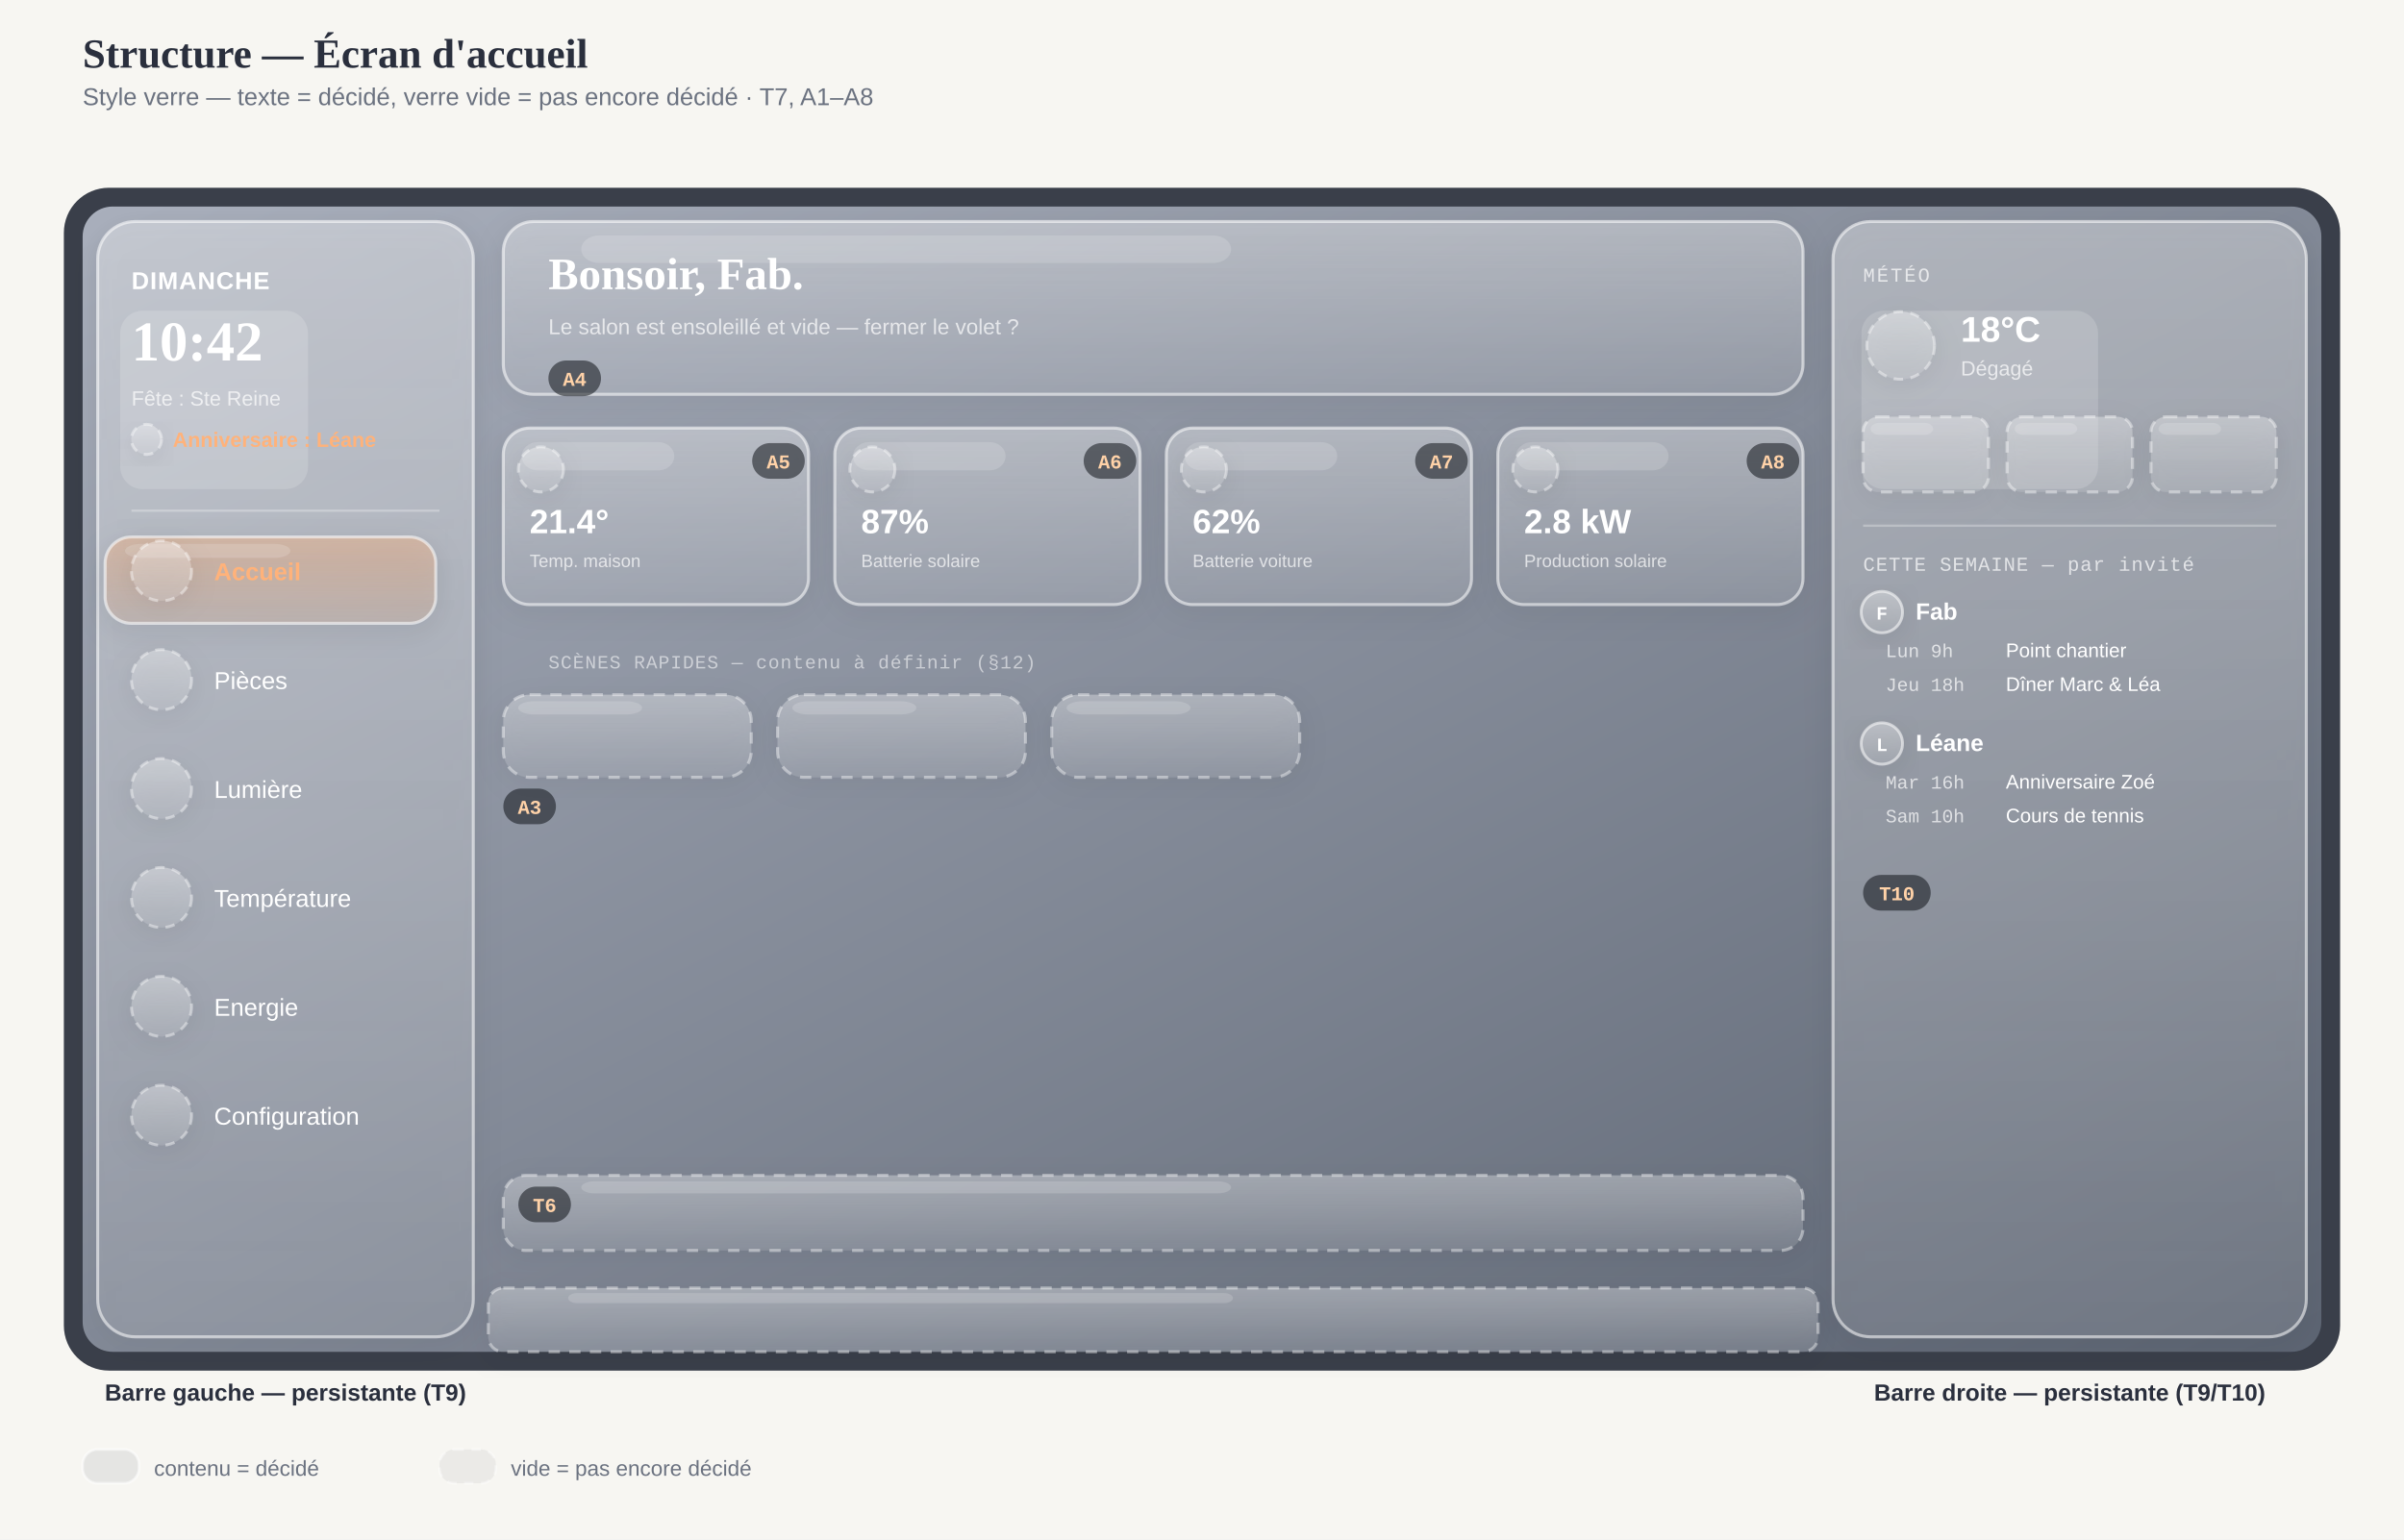
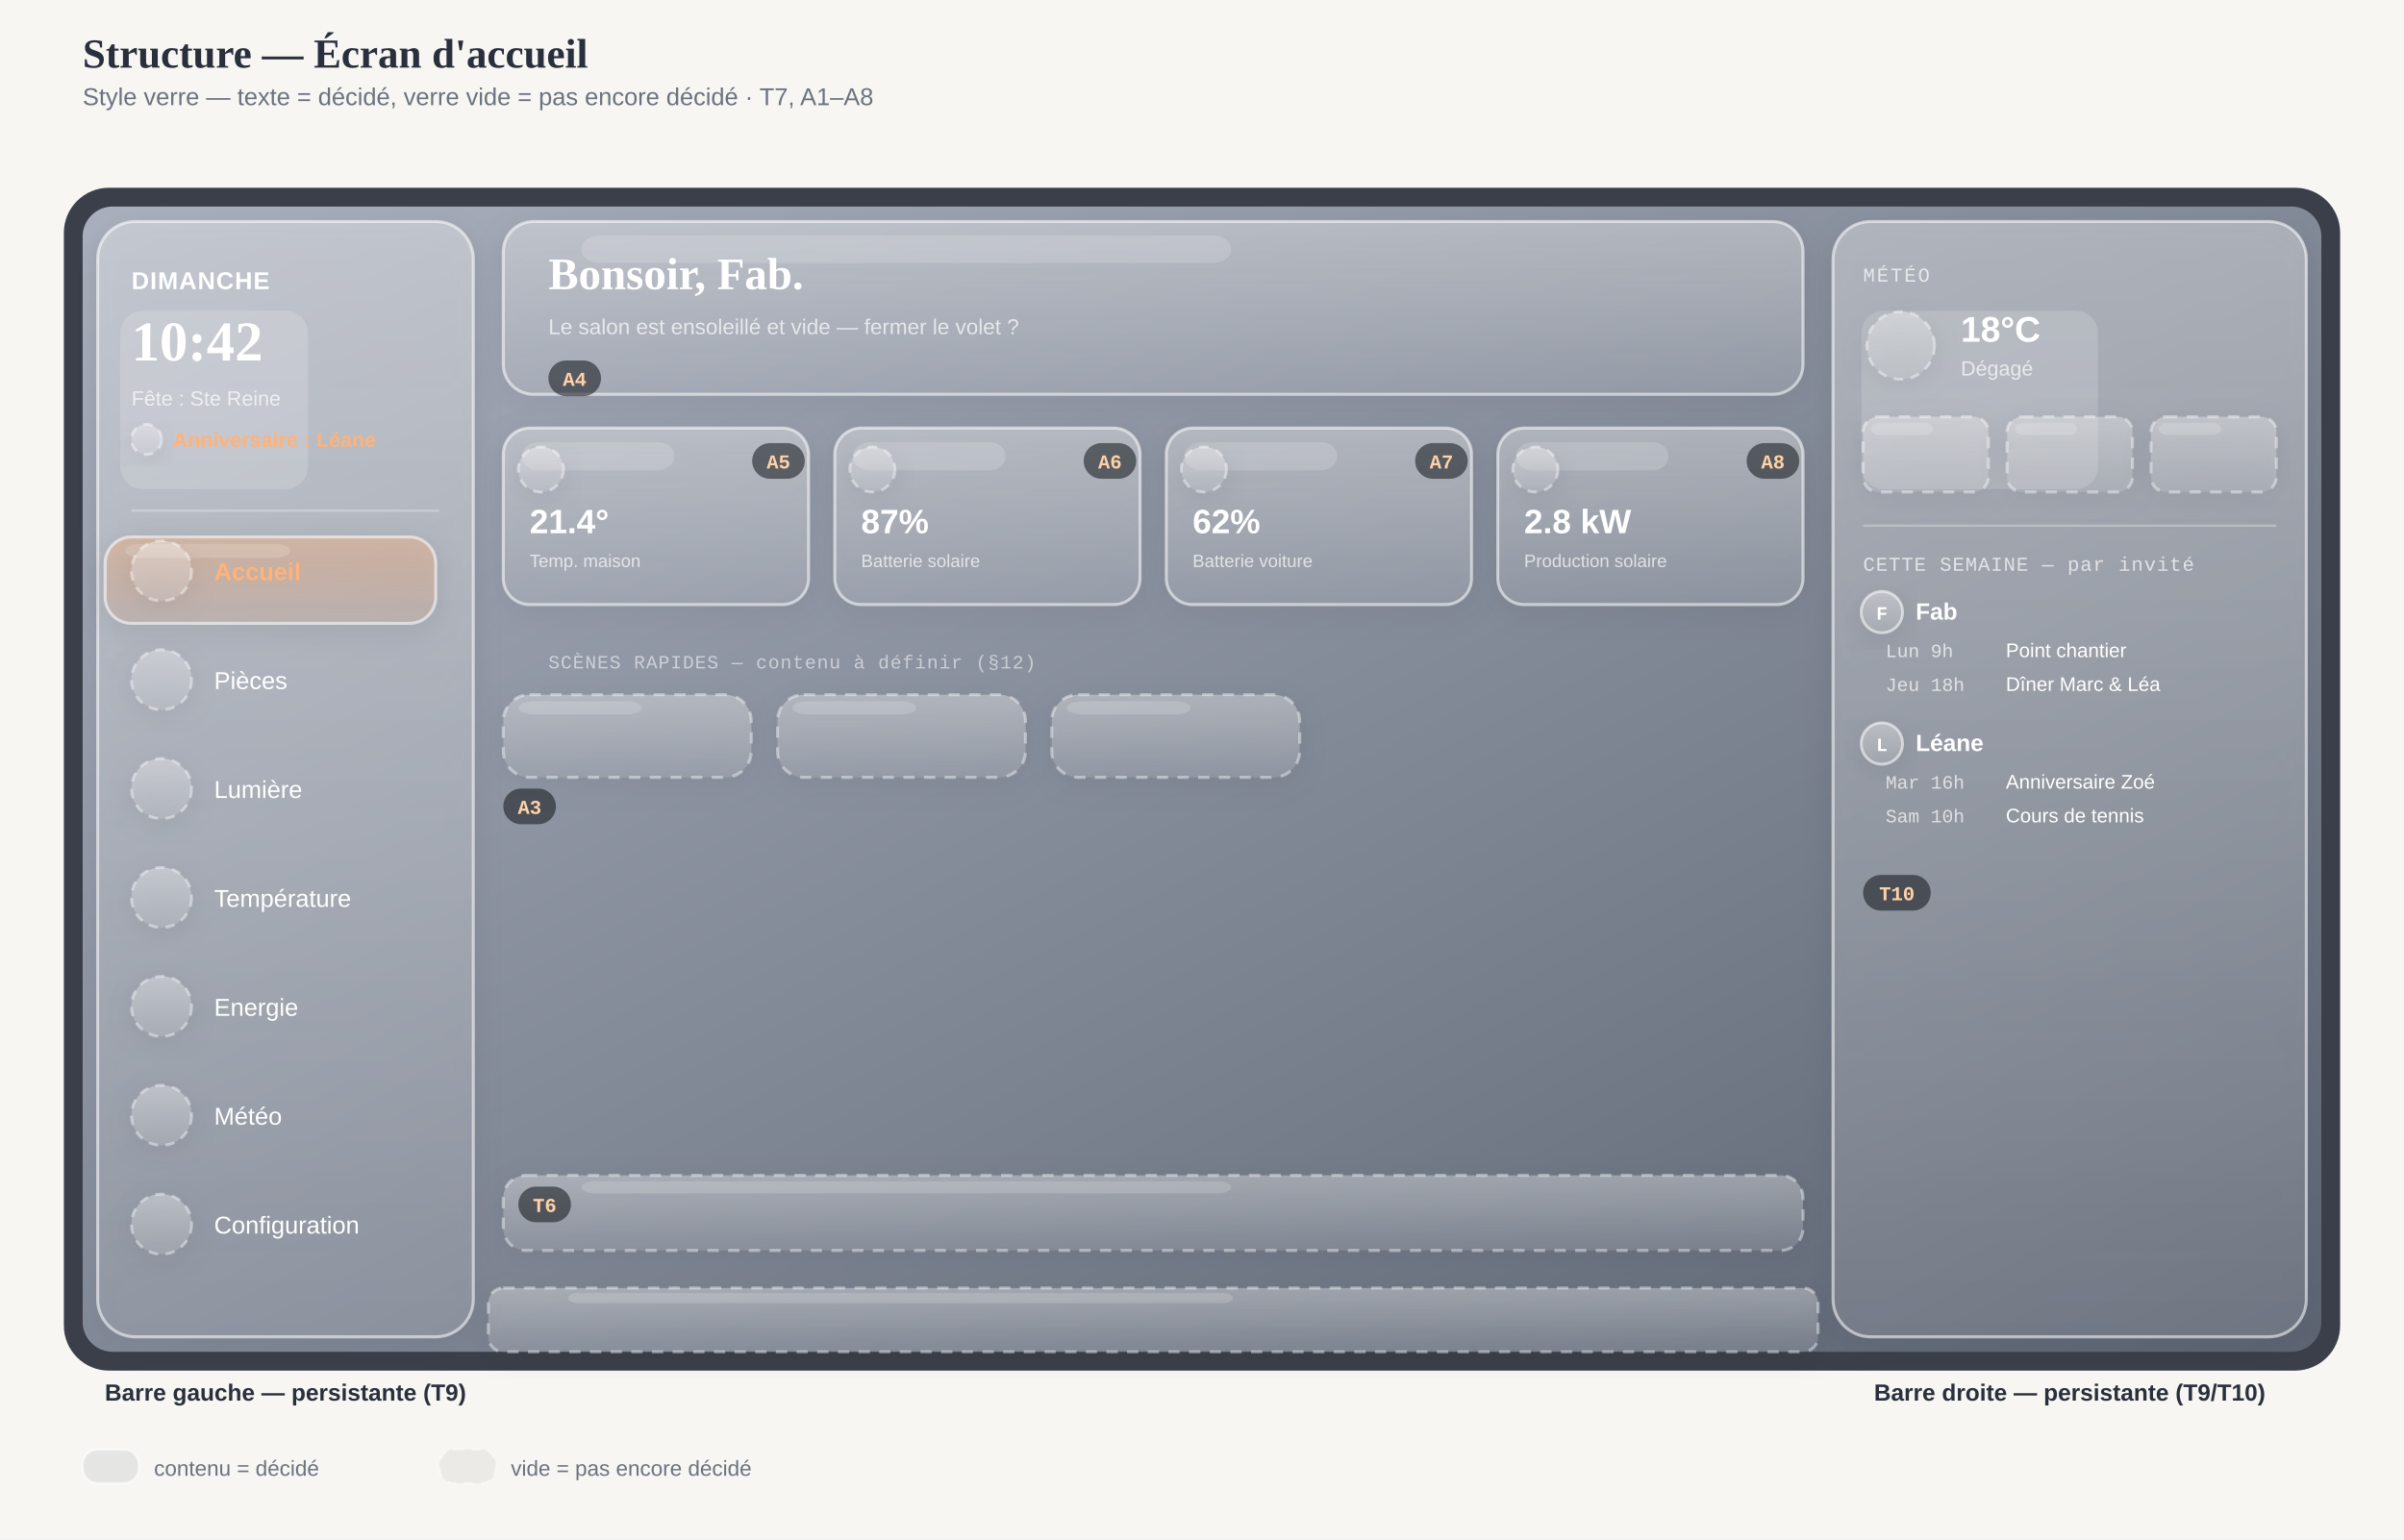
<svg xmlns="http://www.w3.org/2000/svg" viewBox="0 0 1280 820" width="1280" height="820">
  <defs>
    <filter id="glassShadow" x="-40%" y="-40%" width="180%" height="180%">
      <feDropShadow dx="0" dy="5" stdDeviation="7" flood-color="#000000" flood-opacity="0.28" />
    </filter>
    <linearGradient id="bgGrad" x1="0" y1="0" x2="1" y2="1">
      <stop offset="0" stop-color="#aab0bd" />
      <stop offset="1" stop-color="#5c6472" />
    </linearGradient>
    <linearGradient id="g1" x1="0" y1="0" x2="0" y2="1">
      <stop offset="0" stop-color="rgba(255,255,255,0.32)" />
      <stop offset="1" stop-color="rgba(255,255,255,0.10)" />
    </linearGradient>
-     <linearGradient id="g10" x1="0" y1="0" x2="0" y2="1">
-       <stop offset="0" stop-color="rgba(255,255,255,0.32)" />
-       <stop offset="1" stop-color="rgba(255,255,255,0.10)" />
-     </linearGradient>
-     <linearGradient id="g12" x1="0" y1="0" x2="0" y2="1">
+     <linearGradient id="g11" x1="0" y1="0" x2="0" y2="1">
      <stop offset="0" stop-color="rgba(255,255,255,0.32)" />
      <stop offset="1" stop-color="rgba(255,255,255,0.10)" />
    </linearGradient>
    <linearGradient id="g13" x1="0" y1="0" x2="0" y2="1">
      <stop offset="0" stop-color="rgba(255,255,255,0.32)" />
      <stop offset="1" stop-color="rgba(255,255,255,0.10)" />
    </linearGradient>
    <linearGradient id="g14" x1="0" y1="0" x2="0" y2="1">
      <stop offset="0" stop-color="rgba(255,255,255,0.32)" />
      <stop offset="1" stop-color="rgba(255,255,255,0.10)" />
    </linearGradient>
-     <linearGradient id="g17" x1="0" y1="0" x2="0" y2="1">
+     <linearGradient id="g15" x1="0" y1="0" x2="0" y2="1">
      <stop offset="0" stop-color="rgba(255,255,255,0.32)" />
      <stop offset="1" stop-color="rgba(255,255,255,0.10)" />
    </linearGradient>
    <linearGradient id="g18" x1="0" y1="0" x2="0" y2="1">
      <stop offset="0" stop-color="rgba(255,255,255,0.32)" />
      <stop offset="1" stop-color="rgba(255,255,255,0.10)" />
    </linearGradient>
    <linearGradient id="g19" x1="0" y1="0" x2="0" y2="1">
      <stop offset="0" stop-color="rgba(255,255,255,0.32)" />
      <stop offset="1" stop-color="rgba(255,255,255,0.10)" />
    </linearGradient>
-     <linearGradient id="g21" x1="0" y1="0" x2="0" y2="1">
-       <stop offset="0" stop-color="rgba(255,255,255,0.32)" />
-       <stop offset="1" stop-color="rgba(255,255,255,0.10)" />
-     </linearGradient>
-     <linearGradient id="g23" x1="0" y1="0" x2="0" y2="1">
-       <stop offset="0" stop-color="rgba(255,255,255,0.32)" />
-       <stop offset="1" stop-color="rgba(255,255,255,0.10)" />
-     </linearGradient>
-     <linearGradient id="g25" x1="0" y1="0" x2="0" y2="1">
-       <stop offset="0" stop-color="rgba(255,255,255,0.32)" />
-       <stop offset="1" stop-color="rgba(255,255,255,0.10)" />
-     </linearGradient>
-     <linearGradient id="g27" x1="0" y1="0" x2="0" y2="1">
+     <linearGradient id="g20" x1="0" y1="0" x2="0" y2="1">
+       <stop offset="0" stop-color="rgba(255,255,255,0.32)" />
+       <stop offset="1" stop-color="rgba(255,255,255,0.10)" />
+     </linearGradient>
+     <linearGradient id="g22" x1="0" y1="0" x2="0" y2="1">
+       <stop offset="0" stop-color="rgba(255,255,255,0.32)" />
+       <stop offset="1" stop-color="rgba(255,255,255,0.10)" />
+     </linearGradient>
+     <linearGradient id="g24" x1="0" y1="0" x2="0" y2="1">
+       <stop offset="0" stop-color="rgba(255,255,255,0.32)" />
+       <stop offset="1" stop-color="rgba(255,255,255,0.10)" />
+     </linearGradient>
+     <linearGradient id="g26" x1="0" y1="0" x2="0" y2="1">
      <stop offset="0" stop-color="rgba(255,255,255,0.32)" />
      <stop offset="1" stop-color="rgba(255,255,255,0.10)" />
    </linearGradient>
    <linearGradient id="g28" x1="0" y1="0" x2="0" y2="1">
      <stop offset="0" stop-color="rgba(255,255,255,0.32)" />
      <stop offset="1" stop-color="rgba(255,255,255,0.10)" />
    </linearGradient>
    <linearGradient id="g29" x1="0" y1="0" x2="0" y2="1">
      <stop offset="0" stop-color="rgba(255,255,255,0.32)" />
      <stop offset="1" stop-color="rgba(255,255,255,0.10)" />
    </linearGradient>
    <linearGradient id="g3" x1="0" y1="0" x2="0" y2="1">
      <stop offset="0" stop-color="rgba(255,178,122,0.38)" />
      <stop offset="1" stop-color="rgba(255,178,122,0.14)" />
    </linearGradient>
    <linearGradient id="g30" x1="0" y1="0" x2="0" y2="1">
      <stop offset="0" stop-color="rgba(255,255,255,0.32)" />
      <stop offset="1" stop-color="rgba(255,255,255,0.10)" />
    </linearGradient>
-     <linearGradient id="gc11" x1="0" y1="0" x2="0" y2="1">
-       <stop offset="0" stop-color="rgba(255,255,255,0.34)" />
-       <stop offset="1" stop-color="rgba(255,255,255,0.10)" />
-     </linearGradient>
-     <linearGradient id="gc15" x1="0" y1="0" x2="0" y2="1">
+     <linearGradient id="g31" x1="0" y1="0" x2="0" y2="1">
+       <stop offset="0" stop-color="rgba(255,255,255,0.32)" />
+       <stop offset="1" stop-color="rgba(255,255,255,0.10)" />
+     </linearGradient>
+     <linearGradient id="gc10" x1="0" y1="0" x2="0" y2="1">
+       <stop offset="0" stop-color="rgba(255,255,255,0.34)" />
+       <stop offset="1" stop-color="rgba(255,255,255,0.10)" />
+     </linearGradient>
+     <linearGradient id="gc12" x1="0" y1="0" x2="0" y2="1">
      <stop offset="0" stop-color="rgba(255,255,255,0.34)" />
      <stop offset="1" stop-color="rgba(255,255,255,0.10)" />
    </linearGradient>
    <linearGradient id="gc16" x1="0" y1="0" x2="0" y2="1">
      <stop offset="0" stop-color="rgba(255,255,255,0.34)" />
      <stop offset="1" stop-color="rgba(255,255,255,0.10)" />
    </linearGradient>
+     <linearGradient id="gc17" x1="0" y1="0" x2="0" y2="1">
+       <stop offset="0" stop-color="rgba(255,255,255,0.34)" />
+       <stop offset="1" stop-color="rgba(255,255,255,0.10)" />
+     </linearGradient>
    <linearGradient id="gc2" x1="0" y1="0" x2="0" y2="1">
      <stop offset="0" stop-color="rgba(255,255,255,0.34)" />
      <stop offset="1" stop-color="rgba(255,255,255,0.10)" />
    </linearGradient>
-     <linearGradient id="gc20" x1="0" y1="0" x2="0" y2="1">
-       <stop offset="0" stop-color="rgba(255,255,255,0.34)" />
-       <stop offset="1" stop-color="rgba(255,255,255,0.10)" />
-     </linearGradient>
-     <linearGradient id="gc22" x1="0" y1="0" x2="0" y2="1">
-       <stop offset="0" stop-color="rgba(255,255,255,0.34)" />
-       <stop offset="1" stop-color="rgba(255,255,255,0.10)" />
-     </linearGradient>
-     <linearGradient id="gc24" x1="0" y1="0" x2="0" y2="1">
-       <stop offset="0" stop-color="rgba(255,255,255,0.34)" />
-       <stop offset="1" stop-color="rgba(255,255,255,0.10)" />
-     </linearGradient>
-     <linearGradient id="gc26" x1="0" y1="0" x2="0" y2="1">
+     <linearGradient id="gc21" x1="0" y1="0" x2="0" y2="1">
+       <stop offset="0" stop-color="rgba(255,255,255,0.34)" />
+       <stop offset="1" stop-color="rgba(255,255,255,0.10)" />
+     </linearGradient>
+     <linearGradient id="gc23" x1="0" y1="0" x2="0" y2="1">
+       <stop offset="0" stop-color="rgba(255,255,255,0.34)" />
+       <stop offset="1" stop-color="rgba(255,255,255,0.10)" />
+     </linearGradient>
+     <linearGradient id="gc25" x1="0" y1="0" x2="0" y2="1">
+       <stop offset="0" stop-color="rgba(255,255,255,0.34)" />
+       <stop offset="1" stop-color="rgba(255,255,255,0.10)" />
+     </linearGradient>
+     <linearGradient id="gc27" x1="0" y1="0" x2="0" y2="1">
      <stop offset="0" stop-color="rgba(255,255,255,0.34)" />
      <stop offset="1" stop-color="rgba(255,255,255,0.10)" />
    </linearGradient>
    <linearGradient id="gc4" x1="0" y1="0" x2="0" y2="1">
      <stop offset="0" stop-color="rgba(255,255,255,0.34)" />
      <stop offset="1" stop-color="rgba(255,255,255,0.10)" />
    </linearGradient>
    <linearGradient id="gc5" x1="0" y1="0" x2="0" y2="1">
      <stop offset="0" stop-color="rgba(255,255,255,0.34)" />
      <stop offset="1" stop-color="rgba(255,255,255,0.10)" />
    </linearGradient>
    <linearGradient id="gc6" x1="0" y1="0" x2="0" y2="1">
      <stop offset="0" stop-color="rgba(255,255,255,0.34)" />
      <stop offset="1" stop-color="rgba(255,255,255,0.10)" />
    </linearGradient>
    <linearGradient id="gc7" x1="0" y1="0" x2="0" y2="1">
      <stop offset="0" stop-color="rgba(255,255,255,0.34)" />
      <stop offset="1" stop-color="rgba(255,255,255,0.10)" />
    </linearGradient>
    <linearGradient id="gc8" x1="0" y1="0" x2="0" y2="1">
      <stop offset="0" stop-color="rgba(255,255,255,0.34)" />
      <stop offset="1" stop-color="rgba(255,255,255,0.10)" />
    </linearGradient>
    <linearGradient id="gc9" x1="0" y1="0" x2="0" y2="1">
      <stop offset="0" stop-color="rgba(255,255,255,0.34)" />
      <stop offset="1" stop-color="rgba(255,255,255,0.10)" />
    </linearGradient>
  </defs>
  <rect x="0" y="0" width="1280" height="820" fill="#f7f6f2" />
  <text x="44.0" y="36.0" font-family="Georgia, 'Times New Roman', serif" font-size="22" font-weight="700" fill="#2a2f3d" text-anchor="start">Structure — Écran d'accueil</text>
  <text x="44.0" y="56.0" font-family="Arial, Helvetica, sans-serif" font-size="13" font-weight="400" fill="#6b7280" text-anchor="start">Style verre — texte = décidé, verre vide = pas encore décidé · T7, A1–A8</text>
  <rect x="34" y="100" width="1212" height="630" rx="24" fill="#3a3f4a" />
  <rect x="44" y="110" width="1192" height="610" rx="16" fill="url(#bgGrad)" />
  <rect x="52.0" y="118.0" width="200.0" height="594.0" rx="20" fill="url(#g1)" stroke="rgba(255,255,255,0.55)" stroke-width="1.6" filter="url(#glassShadow)" />
  <rect x="64.0" y="165.5" width="100.0" height="95.0" rx="12.0" fill="rgba(255,255,255,0.16)" />
  <text x="70.0" y="154.0" font-family="Arial, Helvetica, sans-serif" font-size="13" font-weight="700" fill="#ffffff" text-anchor="start" letter-spacing="0.5px">DIMANCHE</text>
  <text x="70.0" y="192.0" font-family="Georgia, 'Times New Roman', serif" font-size="30" font-weight="700" fill="#ffffff" text-anchor="start">10:42</text>
  <text x="70.0" y="216.0" font-family="Arial, Helvetica, sans-serif" font-size="11" font-weight="400" fill="rgba(255,255,255,0.70)" text-anchor="start">Fête : Ste Reine</text>
  <circle cx="78.0" cy="234.0" r="8.0" fill="url(#gc2)" stroke="rgba(255,255,255,0.40)" stroke-width="1.5" stroke-dasharray="5,4" filter="url(#glassShadow)" />
  <text x="92.0" y="238.0" font-family="Arial, Helvetica, sans-serif" font-size="11" font-weight="700" fill="#ffb27a" text-anchor="start">Anniversaire : Léane</text>
  <line x1="70.0" y1="272.0" x2="234.0" y2="272.0" stroke="rgba(255,255,255,0.28)" stroke-width="1.2" />
  <rect x="56.0" y="286.0" width="176.0" height="46.0" rx="14" fill="url(#g3)" stroke="rgba(255,255,255,0.55)" stroke-width="1.6" filter="url(#glassShadow)" />
  <rect x="66.6" y="289.7" width="88.0" height="7.4" rx="8.4" fill="rgba(255,255,255,0.16)" />
  <circle cx="86.0" cy="304.0" r="16.0" fill="url(#gc4)" stroke="rgba(255,255,255,0.40)" stroke-width="1.5" stroke-dasharray="5,4" filter="url(#glassShadow)" />
  <text x="114.0" y="309.0" font-family="Arial, Helvetica, sans-serif" font-size="13" font-weight="700" fill="#ffb27a" text-anchor="start">Accueil</text>
  <circle cx="86.0" cy="362.0" r="16.0" fill="url(#gc5)" stroke="rgba(255,255,255,0.40)" stroke-width="1.5" stroke-dasharray="5,4" filter="url(#glassShadow)" />
  <text x="114.0" y="367.0" font-family="Arial, Helvetica, sans-serif" font-size="13" font-weight="400" fill="#ffffff" text-anchor="start">Pièces</text>
  <circle cx="86.0" cy="420.0" r="16.0" fill="url(#gc6)" stroke="rgba(255,255,255,0.40)" stroke-width="1.5" stroke-dasharray="5,4" filter="url(#glassShadow)" />
  <text x="114.0" y="425.0" font-family="Arial, Helvetica, sans-serif" font-size="13" font-weight="400" fill="#ffffff" text-anchor="start">Lumière</text>
  <circle cx="86.0" cy="478.0" r="16.0" fill="url(#gc7)" stroke="rgba(255,255,255,0.40)" stroke-width="1.5" stroke-dasharray="5,4" filter="url(#glassShadow)" />
  <text x="114.0" y="483.0" font-family="Arial, Helvetica, sans-serif" font-size="13" font-weight="400" fill="#ffffff" text-anchor="start">Température</text>
  <circle cx="86.0" cy="536.0" r="16.0" fill="url(#gc8)" stroke="rgba(255,255,255,0.40)" stroke-width="1.5" stroke-dasharray="5,4" filter="url(#glassShadow)" />
  <text x="114.0" y="541.0" font-family="Arial, Helvetica, sans-serif" font-size="13" font-weight="400" fill="#ffffff" text-anchor="start">Energie</text>
  <circle cx="86.0" cy="594.0" r="16.0" fill="url(#gc9)" stroke="rgba(255,255,255,0.40)" stroke-width="1.5" stroke-dasharray="5,4" filter="url(#glassShadow)" />
-   <text x="114.0" y="599.0" font-family="Arial, Helvetica, sans-serif" font-size="13" font-weight="400" fill="#ffffff" text-anchor="start">Configuration</text>
+   <text x="114.0" y="599.0" font-family="Arial, Helvetica, sans-serif" font-size="13" font-weight="400" fill="#ffffff" text-anchor="start">Météo</text>
+   <circle cx="86.0" cy="652.0" r="16.0" fill="url(#gc10)" stroke="rgba(255,255,255,0.40)" stroke-width="1.5" stroke-dasharray="5,4" filter="url(#glassShadow)" />
+   <text x="114.0" y="657.0" font-family="Arial, Helvetica, sans-serif" font-size="13" font-weight="400" fill="#ffffff" text-anchor="start">Configuration</text>
  <text x="152.0" y="746.0" font-family="Arial, Helvetica, sans-serif" font-size="12.5" font-weight="700" fill="#2a2f3d" text-anchor="middle">Barre gauche — persistante (T9)</text>
-   <rect x="976.0" y="118.0" width="252.0" height="594.0" rx="20" fill="url(#g10)" stroke="rgba(255,255,255,0.55)" stroke-width="1.6" filter="url(#glassShadow)" />
+   <rect x="976.0" y="118.0" width="252.0" height="594.0" rx="20" fill="url(#g11)" stroke="rgba(255,255,255,0.55)" stroke-width="1.6" filter="url(#glassShadow)" />
  <rect x="991.1" y="165.5" width="126.0" height="95.0" rx="12.0" fill="rgba(255,255,255,0.16)" />
  <text x="992.0" y="150.0" font-family="Consolas, 'Courier New', monospace" font-size="10.5" font-weight="400" fill="rgba(255,255,255,0.70)" text-anchor="start" letter-spacing="1px">MÉTÉO</text>
-   <circle cx="1012.0" cy="184.0" r="18.0" fill="url(#gc11)" stroke="rgba(255,255,255,0.40)" stroke-width="1.5" stroke-dasharray="5,4" filter="url(#glassShadow)" />
+   <circle cx="1012.0" cy="184.0" r="18.0" fill="url(#gc12)" stroke="rgba(255,255,255,0.40)" stroke-width="1.5" stroke-dasharray="5,4" filter="url(#glassShadow)" />
  <text x="1044.0" y="182.0" font-family="Arial, Helvetica, sans-serif" font-size="19" font-weight="700" fill="#ffffff" text-anchor="start">18°C</text>
  <text x="1044.0" y="200.0" font-family="Arial, Helvetica, sans-serif" font-size="11" font-weight="400" fill="rgba(255,255,255,0.70)" text-anchor="start">Dégagé</text>
-   <rect x="992.0" y="222.0" width="66.7" height="40.0" rx="8" fill="url(#g12)" stroke="rgba(255,255,255,0.40)" stroke-width="1.6" stroke-dasharray="6,5" filter="url(#glassShadow)" />
+   <rect x="992.0" y="222.0" width="66.7" height="40.0" rx="8" fill="url(#g13)" stroke="rgba(255,255,255,0.40)" stroke-width="1.6" stroke-dasharray="6,5" filter="url(#glassShadow)" />
  <rect x="996.0" y="225.2" width="33.3" height="6.4" rx="4.8" fill="rgba(255,255,255,0.16)" />
-   <rect x="1068.7" y="222.0" width="66.7" height="40.0" rx="8" fill="url(#g13)" stroke="rgba(255,255,255,0.40)" stroke-width="1.6" stroke-dasharray="6,5" filter="url(#glassShadow)" />
+   <rect x="1068.7" y="222.0" width="66.7" height="40.0" rx="8" fill="url(#g14)" stroke="rgba(255,255,255,0.40)" stroke-width="1.6" stroke-dasharray="6,5" filter="url(#glassShadow)" />
  <rect x="1072.7" y="225.2" width="33.3" height="6.4" rx="4.8" fill="rgba(255,255,255,0.16)" />
-   <rect x="1145.3" y="222.0" width="66.7" height="40.0" rx="8" fill="url(#g14)" stroke="rgba(255,255,255,0.40)" stroke-width="1.6" stroke-dasharray="6,5" filter="url(#glassShadow)" />
+   <rect x="1145.3" y="222.0" width="66.7" height="40.0" rx="8" fill="url(#g15)" stroke="rgba(255,255,255,0.40)" stroke-width="1.6" stroke-dasharray="6,5" filter="url(#glassShadow)" />
  <rect x="1149.3" y="225.2" width="33.3" height="6.4" rx="4.8" fill="rgba(255,255,255,0.16)" />
  <line x1="992.0" y1="280.0" x2="1212.0" y2="280.0" stroke="rgba(255,255,255,0.28)" stroke-width="1.2" />
  <text x="992.0" y="304.0" font-family="Consolas, 'Courier New', monospace" font-size="10.5" font-weight="400" fill="rgba(255,255,255,0.70)" text-anchor="start" letter-spacing="0.5px">CETTE SEMAINE — par invité</text>
-   <circle cx="1002.0" cy="326.0" r="11.0" fill="url(#gc15)" stroke="rgba(255,255,255,0.55)" stroke-width="1.5" filter="url(#glassShadow)" />
+   <circle cx="1002.0" cy="326.0" r="11.0" fill="url(#gc16)" stroke="rgba(255,255,255,0.55)" stroke-width="1.5" filter="url(#glassShadow)" />
  <text x="1002.0" y="330.0" font-family="Consolas, 'Courier New', monospace" font-size="10" font-weight="700" fill="#ffffff" text-anchor="middle">F</text>
  <text x="1020.0" y="330.0" font-family="Arial, Helvetica, sans-serif" font-size="12.5" font-weight="700" fill="#ffffff" text-anchor="start">Fab</text>
  <text x="1004.0" y="350.0" font-family="Consolas, 'Courier New', monospace" font-size="10" font-weight="400" fill="rgba(255,255,255,0.70)" text-anchor="start">Lun 9h</text>
  <text x="1068.0" y="350.0" font-family="Arial, Helvetica, sans-serif" font-size="10.5" font-weight="400" fill="#ffffff" text-anchor="start">Point chantier</text>
  <text x="1004.0" y="368.0" font-family="Consolas, 'Courier New', monospace" font-size="10" font-weight="400" fill="rgba(255,255,255,0.70)" text-anchor="start">Jeu 18h</text>
  <text x="1068.0" y="368.0" font-family="Arial, Helvetica, sans-serif" font-size="10.5" font-weight="400" fill="#ffffff" text-anchor="start">Dîner Marc &amp; Léa</text>
-   <circle cx="1002.0" cy="396.0" r="11.0" fill="url(#gc16)" stroke="rgba(255,255,255,0.55)" stroke-width="1.5" filter="url(#glassShadow)" />
+   <circle cx="1002.0" cy="396.0" r="11.0" fill="url(#gc17)" stroke="rgba(255,255,255,0.55)" stroke-width="1.5" filter="url(#glassShadow)" />
  <text x="1002.0" y="400.0" font-family="Consolas, 'Courier New', monospace" font-size="10" font-weight="700" fill="#ffffff" text-anchor="middle">L</text>
  <text x="1020.0" y="400.0" font-family="Arial, Helvetica, sans-serif" font-size="12.5" font-weight="700" fill="#ffffff" text-anchor="start">Léane</text>
  <text x="1004.0" y="420.0" font-family="Consolas, 'Courier New', monospace" font-size="10" font-weight="400" fill="rgba(255,255,255,0.70)" text-anchor="start">Mar 16h</text>
  <text x="1068.0" y="420.0" font-family="Arial, Helvetica, sans-serif" font-size="10.5" font-weight="400" fill="#ffffff" text-anchor="start">Anniversaire Zoé</text>
  <text x="1004.0" y="438.0" font-family="Consolas, 'Courier New', monospace" font-size="10" font-weight="400" fill="rgba(255,255,255,0.70)" text-anchor="start">Sam 10h</text>
  <text x="1068.0" y="438.0" font-family="Arial, Helvetica, sans-serif" font-size="10.5" font-weight="400" fill="#ffffff" text-anchor="start">Cours de tennis</text>
  <rect x="992.0" y="466.0" width="36" height="19" rx="9.5" fill="rgba(18,20,26,0.55)" />
  <text x="1010.0" y="479.5" font-family="Consolas, 'Courier New', monospace" font-size="10.5" font-weight="700" fill="#ffd2a8" text-anchor="middle">T10</text>
  <text x="1102.0" y="746.0" font-family="Arial, Helvetica, sans-serif" font-size="12.5" font-weight="700" fill="#2a2f3d" text-anchor="middle">Barre droite — persistante (T9/T10)</text>
-   <rect x="260.0" y="686.0" width="708.0" height="34.0" rx="8" fill="url(#g17)" stroke="rgba(255,255,255,0.40)" stroke-width="1.6" stroke-dasharray="6,5" filter="url(#glassShadow)" />
+   <rect x="260.0" y="686.0" width="708.0" height="34.0" rx="8" fill="url(#g18)" stroke="rgba(255,255,255,0.40)" stroke-width="1.6" stroke-dasharray="6,5" filter="url(#glassShadow)" />
  <rect x="302.5" y="688.7" width="354.0" height="5.4" rx="4.8" fill="rgba(255,255,255,0.16)" />
-   <rect x="268.0" y="118.0" width="692.0" height="92.0" rx="16" fill="url(#g18)" stroke="rgba(255,255,255,0.55)" stroke-width="1.6" filter="url(#glassShadow)" />
+   <rect x="268.0" y="118.0" width="692.0" height="92.0" rx="16" fill="url(#g19)" stroke="rgba(255,255,255,0.55)" stroke-width="1.6" filter="url(#glassShadow)" />
  <rect x="309.5" y="125.4" width="346.0" height="14.7" rx="9.6" fill="rgba(255,255,255,0.16)" />
  <text x="292.0" y="154.0" font-family="Georgia, 'Times New Roman', serif" font-size="24" font-weight="700" fill="#ffffff" text-anchor="start">Bonsoir, Fab.</text>
  <text x="292.0" y="178.0" font-family="Arial, Helvetica, sans-serif" font-size="11.5" font-weight="400" fill="rgba(255,255,255,0.70)" text-anchor="start">Le salon est ensoleillé et vide — fermer le volet ?</text>
  <rect x="292.0" y="192.0" width="28" height="19" rx="9.5" fill="rgba(18,20,26,0.55)" />
  <text x="306.0" y="205.5" font-family="Consolas, 'Courier New', monospace" font-size="10.5" font-weight="700" fill="#ffd2a8" text-anchor="middle">A4</text>
-   <rect x="268.0" y="228.0" width="162.5" height="94.0" rx="14" fill="url(#g19)" stroke="rgba(255,255,255,0.55)" stroke-width="1.6" filter="url(#glassShadow)" />
+   <rect x="268.0" y="228.0" width="162.5" height="94.0" rx="14" fill="url(#g20)" stroke="rgba(255,255,255,0.55)" stroke-width="1.6" filter="url(#glassShadow)" />
  <rect x="277.8" y="235.5" width="81.2" height="15.0" rx="8.4" fill="rgba(255,255,255,0.16)" />
-   <circle cx="288.0" cy="250.0" r="12.0" fill="url(#gc20)" stroke="rgba(255,255,255,0.40)" stroke-width="1.5" stroke-dasharray="5,4" filter="url(#glassShadow)" />
+   <circle cx="288.0" cy="250.0" r="12.0" fill="url(#gc21)" stroke="rgba(255,255,255,0.40)" stroke-width="1.5" stroke-dasharray="5,4" filter="url(#glassShadow)" />
  <text x="282.0" y="284.0" font-family="Arial, Helvetica, sans-serif" font-size="18" font-weight="700" fill="#ffffff" text-anchor="start">21.4°</text>
  <text x="282.0" y="302.0" font-family="Arial, Helvetica, sans-serif" font-size="9.5" font-weight="400" fill="rgba(255,255,255,0.70)" text-anchor="start">Temp. maison</text>
  <rect x="400.5" y="236.0" width="28" height="19" rx="9.5" fill="rgba(18,20,26,0.55)" />
  <text x="414.5" y="249.5" font-family="Consolas, 'Courier New', monospace" font-size="10.5" font-weight="700" fill="#ffd2a8" text-anchor="middle">A5</text>
-   <rect x="444.5" y="228.0" width="162.5" height="94.0" rx="14" fill="url(#g21)" stroke="rgba(255,255,255,0.55)" stroke-width="1.6" filter="url(#glassShadow)" />
+   <rect x="444.5" y="228.0" width="162.5" height="94.0" rx="14" fill="url(#g22)" stroke="rgba(255,255,255,0.55)" stroke-width="1.6" filter="url(#glassShadow)" />
  <rect x="454.2" y="235.5" width="81.2" height="15.0" rx="8.4" fill="rgba(255,255,255,0.16)" />
-   <circle cx="464.5" cy="250.0" r="12.0" fill="url(#gc22)" stroke="rgba(255,255,255,0.40)" stroke-width="1.5" stroke-dasharray="5,4" filter="url(#glassShadow)" />
+   <circle cx="464.5" cy="250.0" r="12.0" fill="url(#gc23)" stroke="rgba(255,255,255,0.40)" stroke-width="1.5" stroke-dasharray="5,4" filter="url(#glassShadow)" />
  <text x="458.5" y="284.0" font-family="Arial, Helvetica, sans-serif" font-size="18" font-weight="700" fill="#ffffff" text-anchor="start">87%</text>
  <text x="458.5" y="302.0" font-family="Arial, Helvetica, sans-serif" font-size="9.5" font-weight="400" fill="rgba(255,255,255,0.70)" text-anchor="start">Batterie solaire</text>
  <rect x="577.0" y="236.0" width="28" height="19" rx="9.5" fill="rgba(18,20,26,0.55)" />
  <text x="591.0" y="249.5" font-family="Consolas, 'Courier New', monospace" font-size="10.5" font-weight="700" fill="#ffd2a8" text-anchor="middle">A6</text>
-   <rect x="621.0" y="228.0" width="162.5" height="94.0" rx="14" fill="url(#g23)" stroke="rgba(255,255,255,0.55)" stroke-width="1.6" filter="url(#glassShadow)" />
+   <rect x="621.0" y="228.0" width="162.5" height="94.0" rx="14" fill="url(#g24)" stroke="rgba(255,255,255,0.55)" stroke-width="1.6" filter="url(#glassShadow)" />
  <rect x="630.8" y="235.5" width="81.2" height="15.0" rx="8.4" fill="rgba(255,255,255,0.16)" />
-   <circle cx="641.0" cy="250.0" r="12.0" fill="url(#gc24)" stroke="rgba(255,255,255,0.40)" stroke-width="1.5" stroke-dasharray="5,4" filter="url(#glassShadow)" />
+   <circle cx="641.0" cy="250.0" r="12.0" fill="url(#gc25)" stroke="rgba(255,255,255,0.40)" stroke-width="1.5" stroke-dasharray="5,4" filter="url(#glassShadow)" />
  <text x="635.0" y="284.0" font-family="Arial, Helvetica, sans-serif" font-size="18" font-weight="700" fill="#ffffff" text-anchor="start">62%</text>
  <text x="635.0" y="302.0" font-family="Arial, Helvetica, sans-serif" font-size="9.5" font-weight="400" fill="rgba(255,255,255,0.70)" text-anchor="start">Batterie voiture</text>
  <rect x="753.5" y="236.0" width="28" height="19" rx="9.5" fill="rgba(18,20,26,0.55)" />
  <text x="767.5" y="249.5" font-family="Consolas, 'Courier New', monospace" font-size="10.5" font-weight="700" fill="#ffd2a8" text-anchor="middle">A7</text>
-   <rect x="797.5" y="228.0" width="162.5" height="94.0" rx="14" fill="url(#g25)" stroke="rgba(255,255,255,0.55)" stroke-width="1.6" filter="url(#glassShadow)" />
+   <rect x="797.5" y="228.0" width="162.5" height="94.0" rx="14" fill="url(#g26)" stroke="rgba(255,255,255,0.55)" stroke-width="1.6" filter="url(#glassShadow)" />
  <rect x="807.2" y="235.5" width="81.2" height="15.0" rx="8.4" fill="rgba(255,255,255,0.16)" />
-   <circle cx="817.5" cy="250.0" r="12.0" fill="url(#gc26)" stroke="rgba(255,255,255,0.40)" stroke-width="1.5" stroke-dasharray="5,4" filter="url(#glassShadow)" />
+   <circle cx="817.5" cy="250.0" r="12.0" fill="url(#gc27)" stroke="rgba(255,255,255,0.40)" stroke-width="1.5" stroke-dasharray="5,4" filter="url(#glassShadow)" />
  <text x="811.5" y="284.0" font-family="Arial, Helvetica, sans-serif" font-size="18" font-weight="700" fill="#ffffff" text-anchor="start">2.8 kW</text>
  <text x="811.5" y="302.0" font-family="Arial, Helvetica, sans-serif" font-size="9.5" font-weight="400" fill="rgba(255,255,255,0.70)" text-anchor="start">Production solaire</text>
  <rect x="930.0" y="236.0" width="28" height="19" rx="9.5" fill="rgba(18,20,26,0.55)" />
  <text x="944.0" y="249.5" font-family="Consolas, 'Courier New', monospace" font-size="10.5" font-weight="700" fill="#ffd2a8" text-anchor="middle">A8</text>
  <text x="292.0" y="356.0" font-family="Consolas, 'Courier New', monospace" font-size="10" font-weight="400" fill="rgba(255,255,255,0.55)" text-anchor="start" letter-spacing="0.5px">SCÈNES RAPIDES — contenu à définir (§12)</text>
-   <rect x="268.0" y="370.0" width="132.0" height="44.0" rx="14" fill="url(#g27)" stroke="rgba(255,255,255,0.40)" stroke-width="1.6" stroke-dasharray="6,5" filter="url(#glassShadow)" />
+   <rect x="268.0" y="370.0" width="132.0" height="44.0" rx="14" fill="url(#g28)" stroke="rgba(255,255,255,0.40)" stroke-width="1.6" stroke-dasharray="6,5" filter="url(#glassShadow)" />
  <rect x="275.9" y="373.5" width="66.0" height="7.0" rx="8.4" fill="rgba(255,255,255,0.16)" />
-   <rect x="414.0" y="370.0" width="132.0" height="44.0" rx="14" fill="url(#g28)" stroke="rgba(255,255,255,0.40)" stroke-width="1.6" stroke-dasharray="6,5" filter="url(#glassShadow)" />
+   <rect x="414.0" y="370.0" width="132.0" height="44.0" rx="14" fill="url(#g29)" stroke="rgba(255,255,255,0.40)" stroke-width="1.6" stroke-dasharray="6,5" filter="url(#glassShadow)" />
  <rect x="421.9" y="373.5" width="66.0" height="7.0" rx="8.4" fill="rgba(255,255,255,0.16)" />
-   <rect x="560.0" y="370.0" width="132.0" height="44.0" rx="14" fill="url(#g29)" stroke="rgba(255,255,255,0.40)" stroke-width="1.6" stroke-dasharray="6,5" filter="url(#glassShadow)" />
+   <rect x="560.0" y="370.0" width="132.0" height="44.0" rx="14" fill="url(#g30)" stroke="rgba(255,255,255,0.40)" stroke-width="1.6" stroke-dasharray="6,5" filter="url(#glassShadow)" />
  <rect x="567.9" y="373.5" width="66.0" height="7.0" rx="8.4" fill="rgba(255,255,255,0.16)" />
  <rect x="268.0" y="420.0" width="28" height="19" rx="9.5" fill="rgba(18,20,26,0.55)" />
  <text x="282.0" y="433.5" font-family="Consolas, 'Courier New', monospace" font-size="10.5" font-weight="700" fill="#ffd2a8" text-anchor="middle">A3</text>
-   <rect x="268.0" y="626.0" width="692.0" height="40.0" rx="12" fill="url(#g30)" stroke="rgba(255,255,255,0.40)" stroke-width="1.6" stroke-dasharray="6,5" filter="url(#glassShadow)" />
+   <rect x="268.0" y="626.0" width="692.0" height="40.0" rx="12" fill="url(#g31)" stroke="rgba(255,255,255,0.40)" stroke-width="1.6" stroke-dasharray="6,5" filter="url(#glassShadow)" />
  <rect x="309.5" y="629.2" width="346.0" height="6.4" rx="7.2" fill="rgba(255,255,255,0.16)" />
  <rect x="276.0" y="632.0" width="28" height="19" rx="9.5" fill="rgba(18,20,26,0.55)" />
  <text x="290.0" y="645.5" font-family="Consolas, 'Courier New', monospace" font-size="10.5" font-weight="700" fill="#ffd2a8" text-anchor="middle">T6</text>
  <rect x="44" y="772" width="30" height="18" rx="8" fill="rgba(120,124,132,0.14)" stroke="rgba(255,255,255,0.55)" stroke-width="1.4" />
  <text x="82" y="786" font-family="Arial, Helvetica, sans-serif" font-size="11.5" fill="#6b7280">contenu = décidé</text>
  <rect x="234" y="772" width="30" height="18" rx="8" fill="rgba(120,124,132,0.10)" stroke="rgba(255,255,255,0.40)" stroke-width="1.4" stroke-dasharray="5,4" />
  <text x="272" y="786" font-family="Arial, Helvetica, sans-serif" font-size="11.5" fill="#6b7280">vide = pas encore décidé</text>
</svg>
